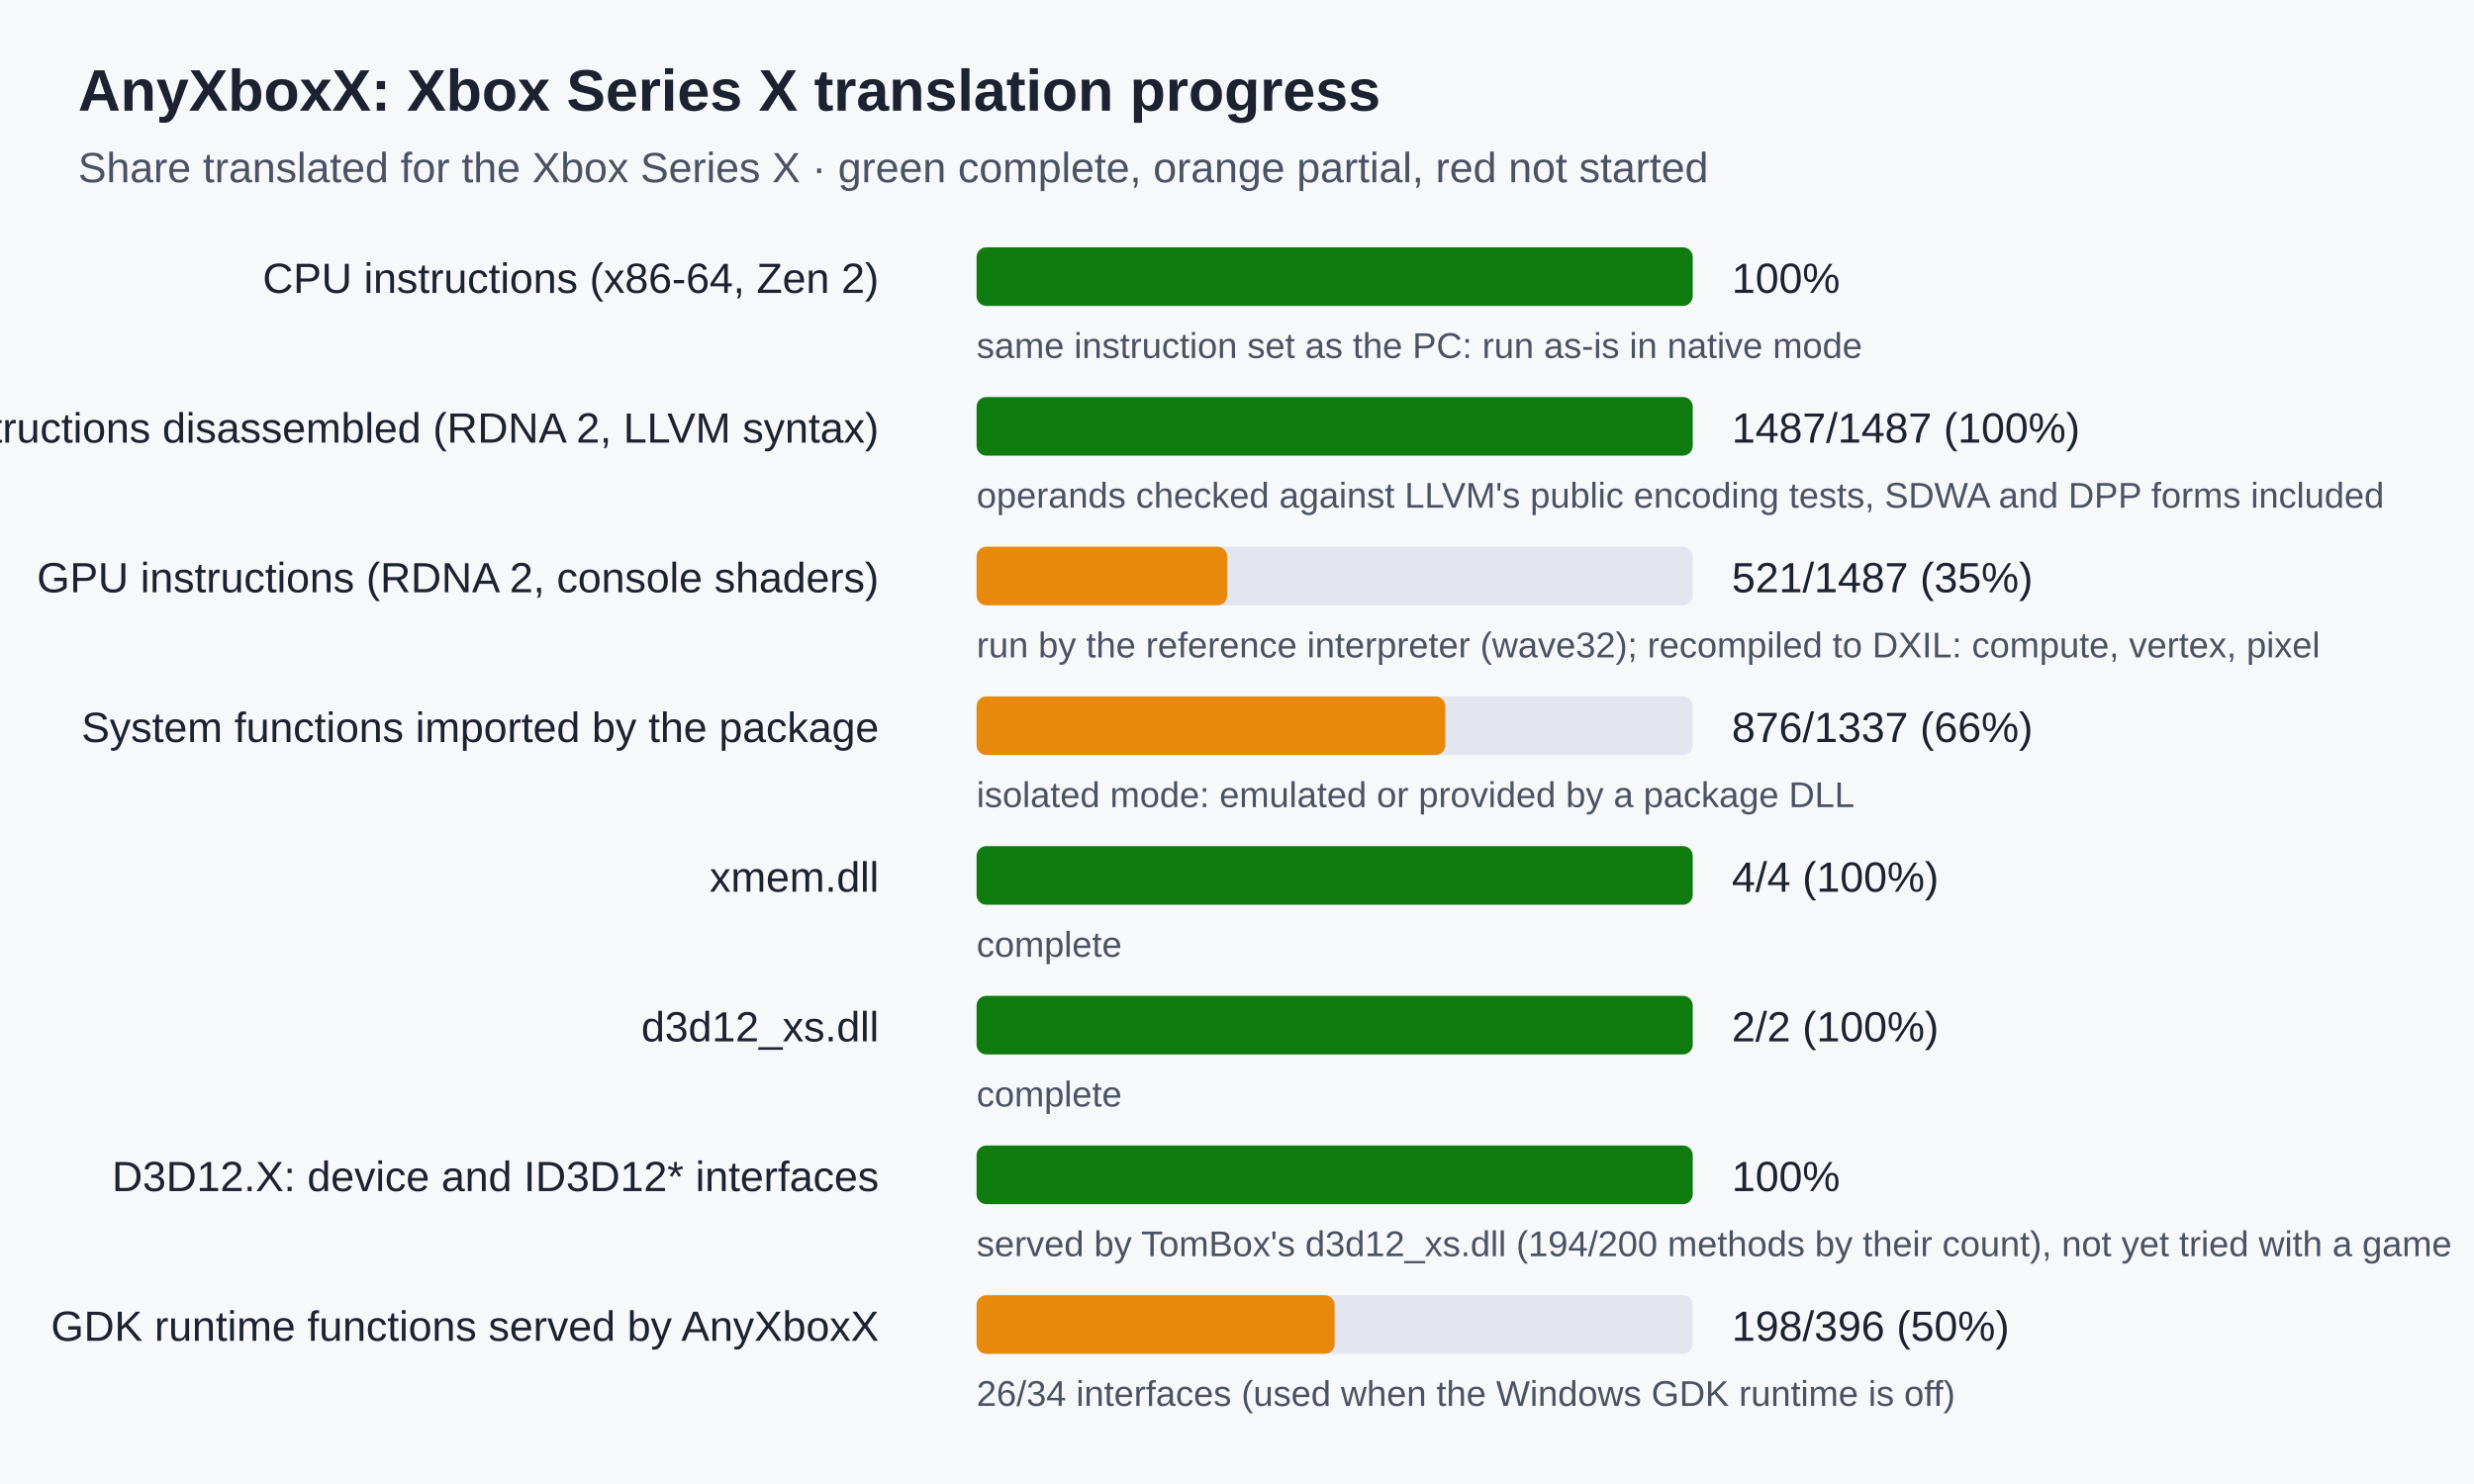
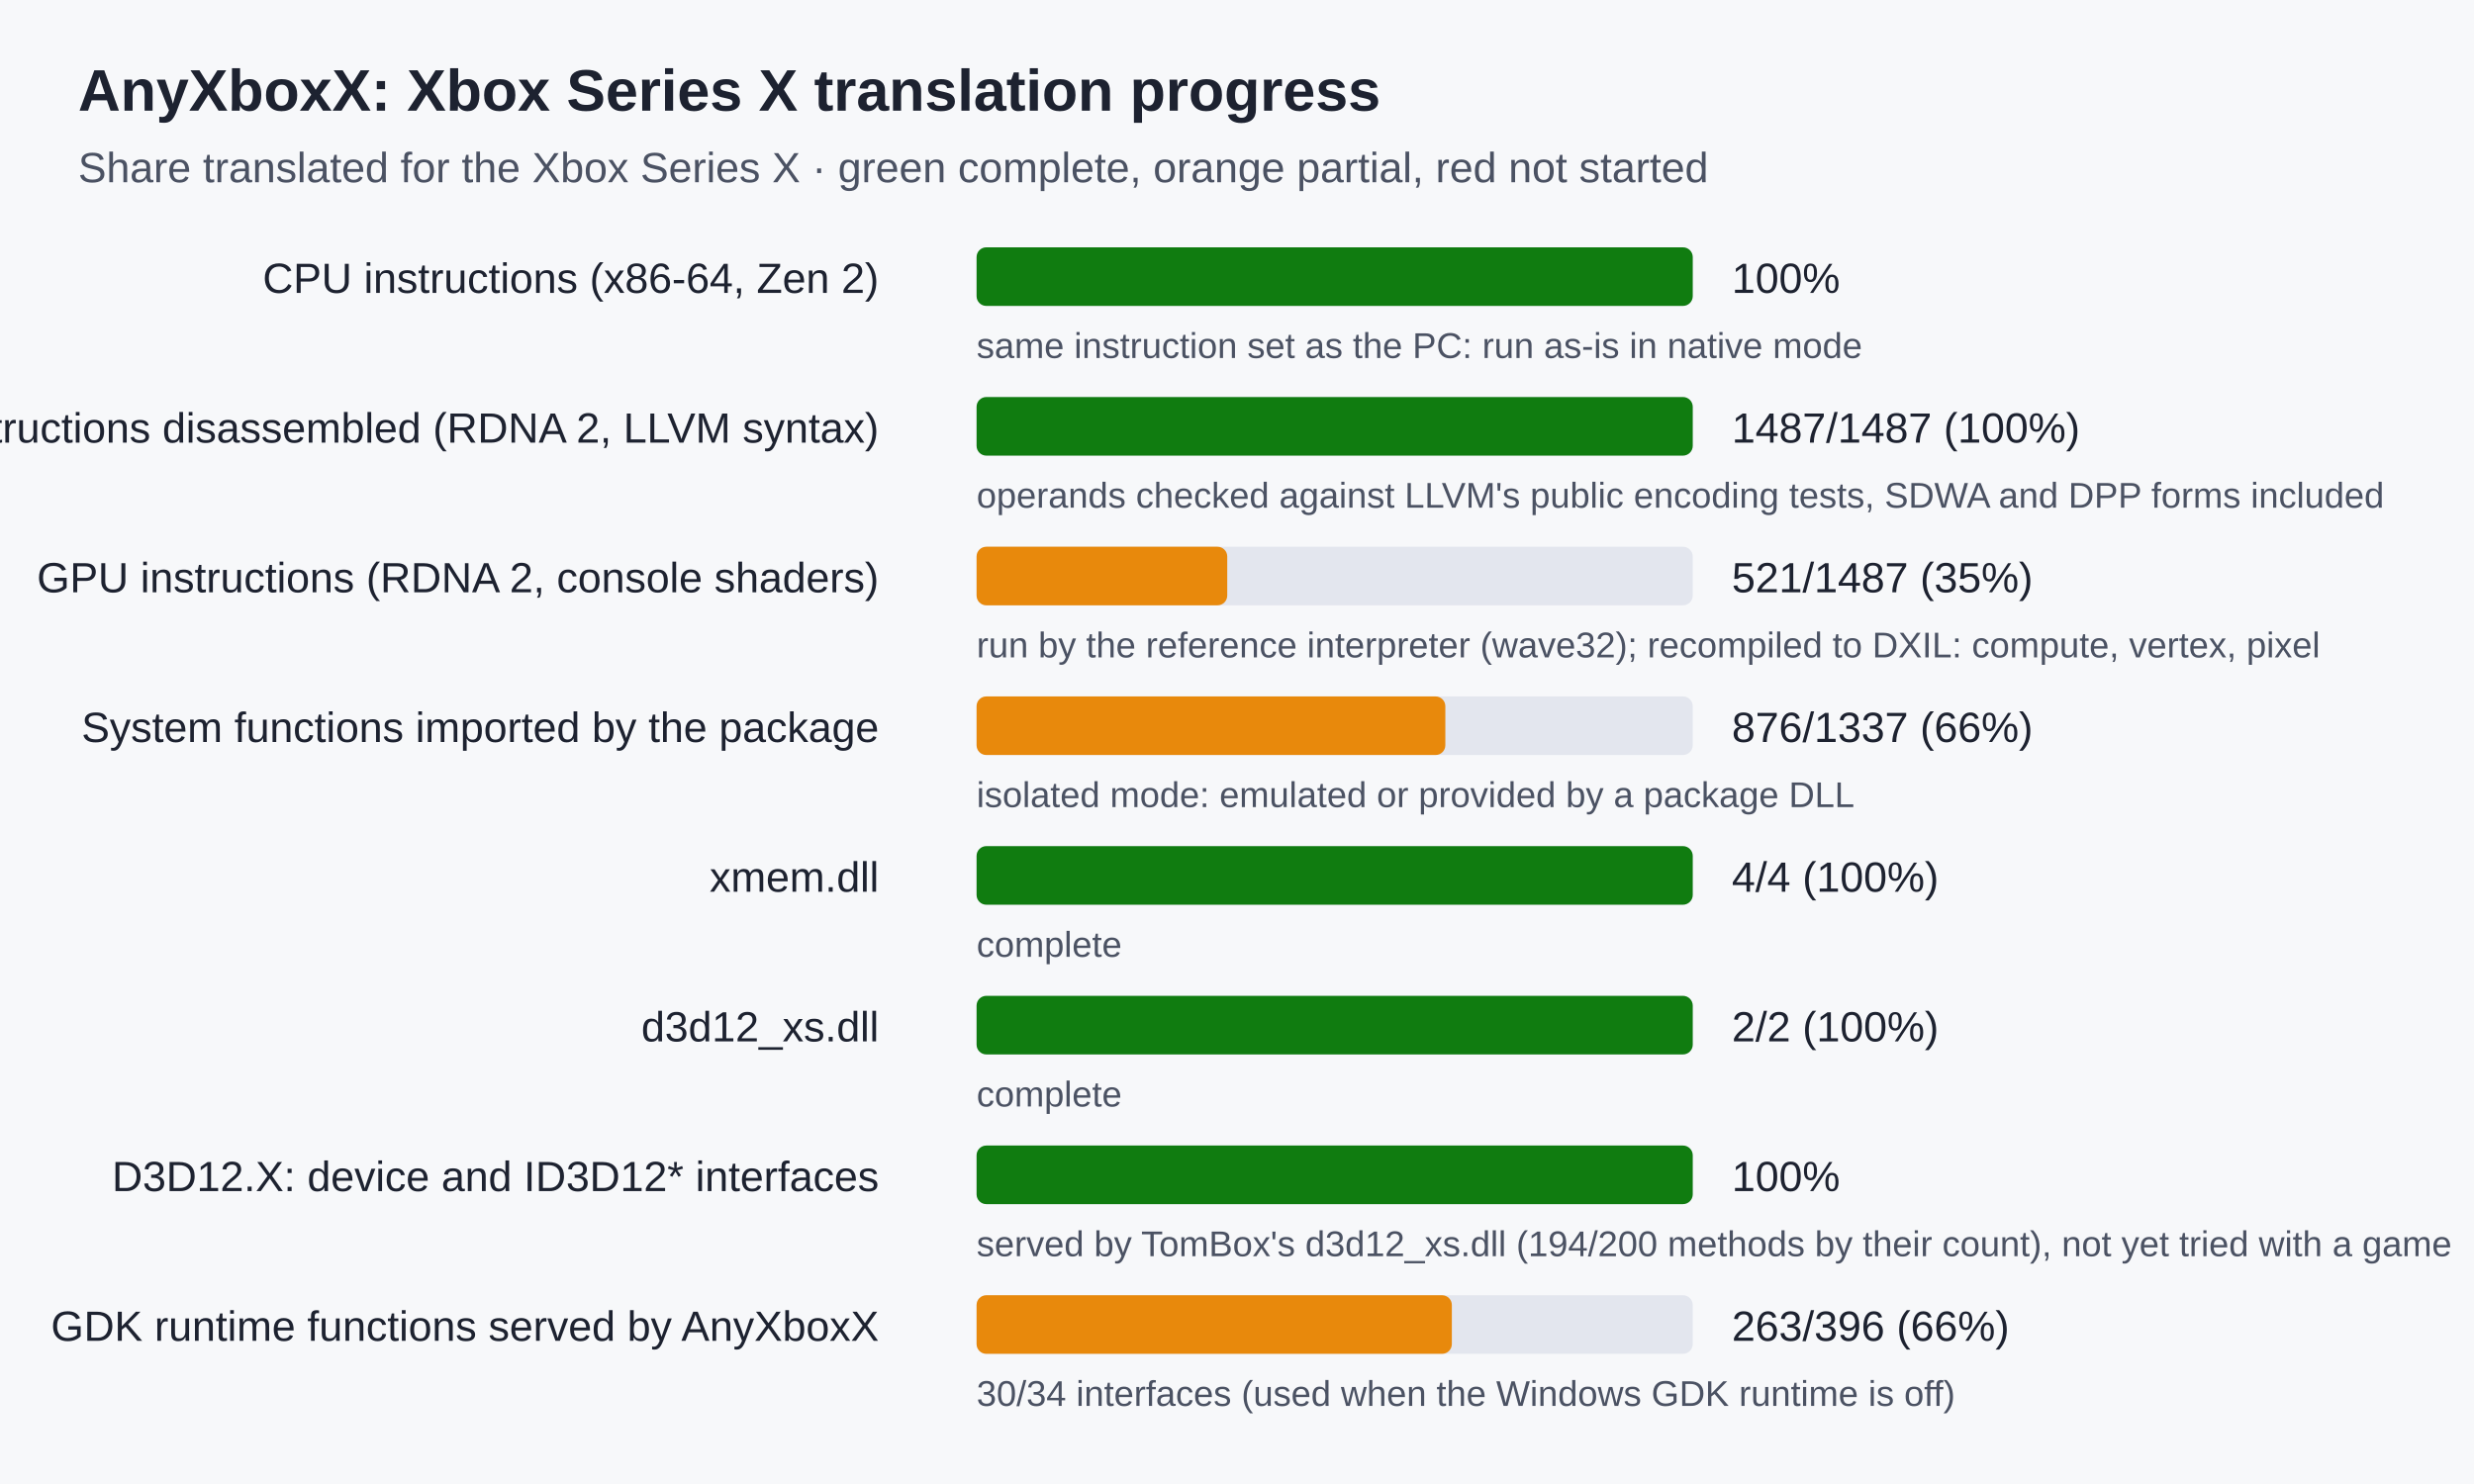
<svg xmlns="http://www.w3.org/2000/svg" width="760" height="456" viewBox="0 0 760 456" font-family="Segoe UI, Arial, sans-serif" font-size="13">
  <rect width="760" height="456" fill="#f7f8fa" />
  <text x="24" y="34" font-size="18" font-weight="600" fill="#1d2230">AnyXboxX: Xbox Series X translation progress</text>
  <text x="24" y="56" fill="#4b5263">Share translated for the Xbox Series X · green complete, orange partial, red not started</text>
  <text x="270" y="90" text-anchor="end" fill="#1d2230">CPU instructions (x86-64, Zen 2)</text>
  <rect x="300" y="76" width="220" height="18" rx="3" fill="#e3e6ee" />
  <rect x="300" y="76" width="220" height="18" rx="3" fill="#107c10" />
  <text x="532" y="90" fill="#1d2230">100%</text>
  <text x="300" y="110" font-size="11" fill="#4b5263">same instruction set as the PC: run as-is in native mode</text>
  <text x="270" y="136" text-anchor="end" fill="#1d2230">GPU instructions disassembled (RDNA 2, LLVM syntax)</text>
  <rect x="300" y="122" width="220" height="18" rx="3" fill="#e3e6ee" />
  <rect x="300" y="122" width="220" height="18" rx="3" fill="#107c10" />
  <text x="532" y="136" fill="#1d2230">1487/1487 (100%)</text>
  <text x="300" y="156" font-size="11" fill="#4b5263">operands checked against LLVM's public encoding tests, SDWA and DPP forms included</text>
  <text x="270" y="182" text-anchor="end" fill="#1d2230">GPU instructions (RDNA 2, console shaders)</text>
  <rect x="300" y="168" width="220" height="18" rx="3" fill="#e3e6ee" />
  <rect x="300" y="168" width="77" height="18" rx="3" fill="#e8890c" />
  <text x="532" y="182" fill="#1d2230">521/1487 (35%)</text>
  <text x="300" y="202" font-size="11" fill="#4b5263">run by the reference interpreter (wave32); recompiled to DXIL: compute, vertex, pixel</text>
  <text x="270" y="228" text-anchor="end" fill="#1d2230">System functions imported by the package</text>
  <rect x="300" y="214" width="220" height="18" rx="3" fill="#e3e6ee" />
  <rect x="300" y="214" width="144" height="18" rx="3" fill="#e8890c" />
  <text x="532" y="228" fill="#1d2230">876/1337 (66%)</text>
  <text x="300" y="248" font-size="11" fill="#4b5263">isolated mode: emulated or provided by a package DLL</text>
  <text x="270" y="274" text-anchor="end" fill="#1d2230">xmem.dll</text>
  <rect x="300" y="260" width="220" height="18" rx="3" fill="#e3e6ee" />
  <rect x="300" y="260" width="220" height="18" rx="3" fill="#107c10" />
  <text x="532" y="274" fill="#1d2230">4/4 (100%)</text>
  <text x="300" y="294" font-size="11" fill="#4b5263">complete</text>
  <text x="270" y="320" text-anchor="end" fill="#1d2230">d3d12_xs.dll</text>
  <rect x="300" y="306" width="220" height="18" rx="3" fill="#e3e6ee" />
  <rect x="300" y="306" width="220" height="18" rx="3" fill="#107c10" />
  <text x="532" y="320" fill="#1d2230">2/2 (100%)</text>
  <text x="300" y="340" font-size="11" fill="#4b5263">complete</text>
  <text x="270" y="366" text-anchor="end" fill="#1d2230">D3D12.X: device and ID3D12* interfaces</text>
  <rect x="300" y="352" width="220" height="18" rx="3" fill="#e3e6ee" />
  <rect x="300" y="352" width="220" height="18" rx="3" fill="#107c10" />
  <text x="532" y="366" fill="#1d2230">100%</text>
  <text x="300" y="386" font-size="11" fill="#4b5263">served by TomBox's d3d12_xs.dll (194/200 methods by their count), not yet tried with a game</text>
  <text x="270" y="412" text-anchor="end" fill="#1d2230">GDK runtime functions served by AnyXboxX</text>
  <rect x="300" y="398" width="220" height="18" rx="3" fill="#e3e6ee" />
-   <rect x="300" y="398" width="110" height="18" rx="3" fill="#e8890c" />
-   <text x="532" y="412" fill="#1d2230">198/396 (50%)</text>
-   <text x="300" y="432" font-size="11" fill="#4b5263">26/34 interfaces (used when the Windows GDK runtime is off)</text>
+   <rect x="300" y="398" width="146" height="18" rx="3" fill="#e8890c" />
+   <text x="532" y="412" fill="#1d2230">263/396 (66%)</text>
+   <text x="300" y="432" font-size="11" fill="#4b5263">30/34 interfaces (used when the Windows GDK runtime is off)</text>
</svg>
